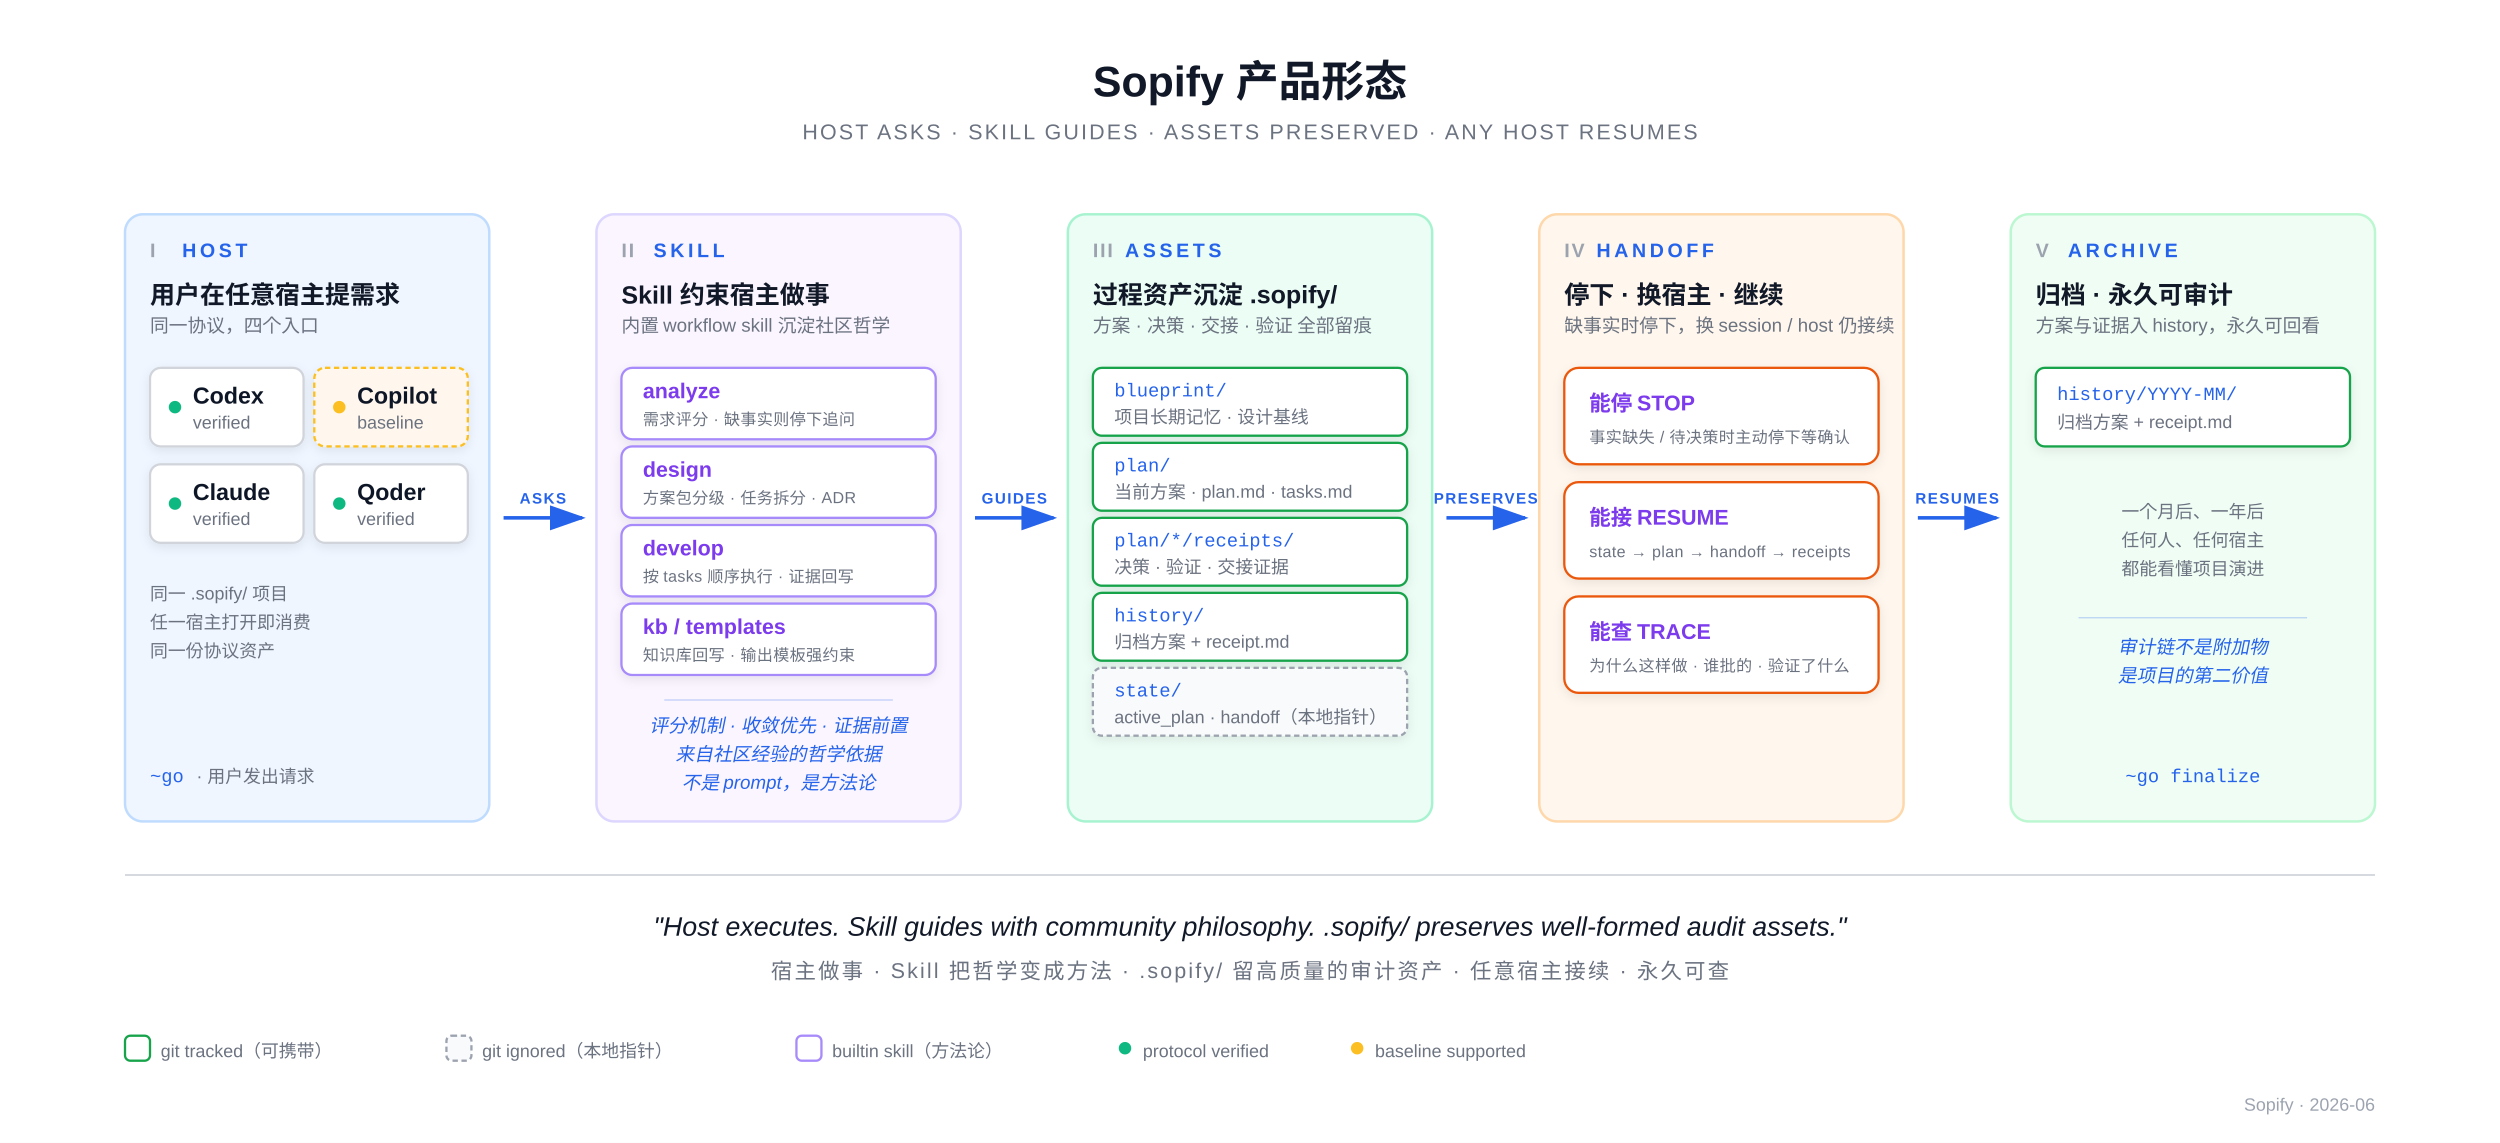
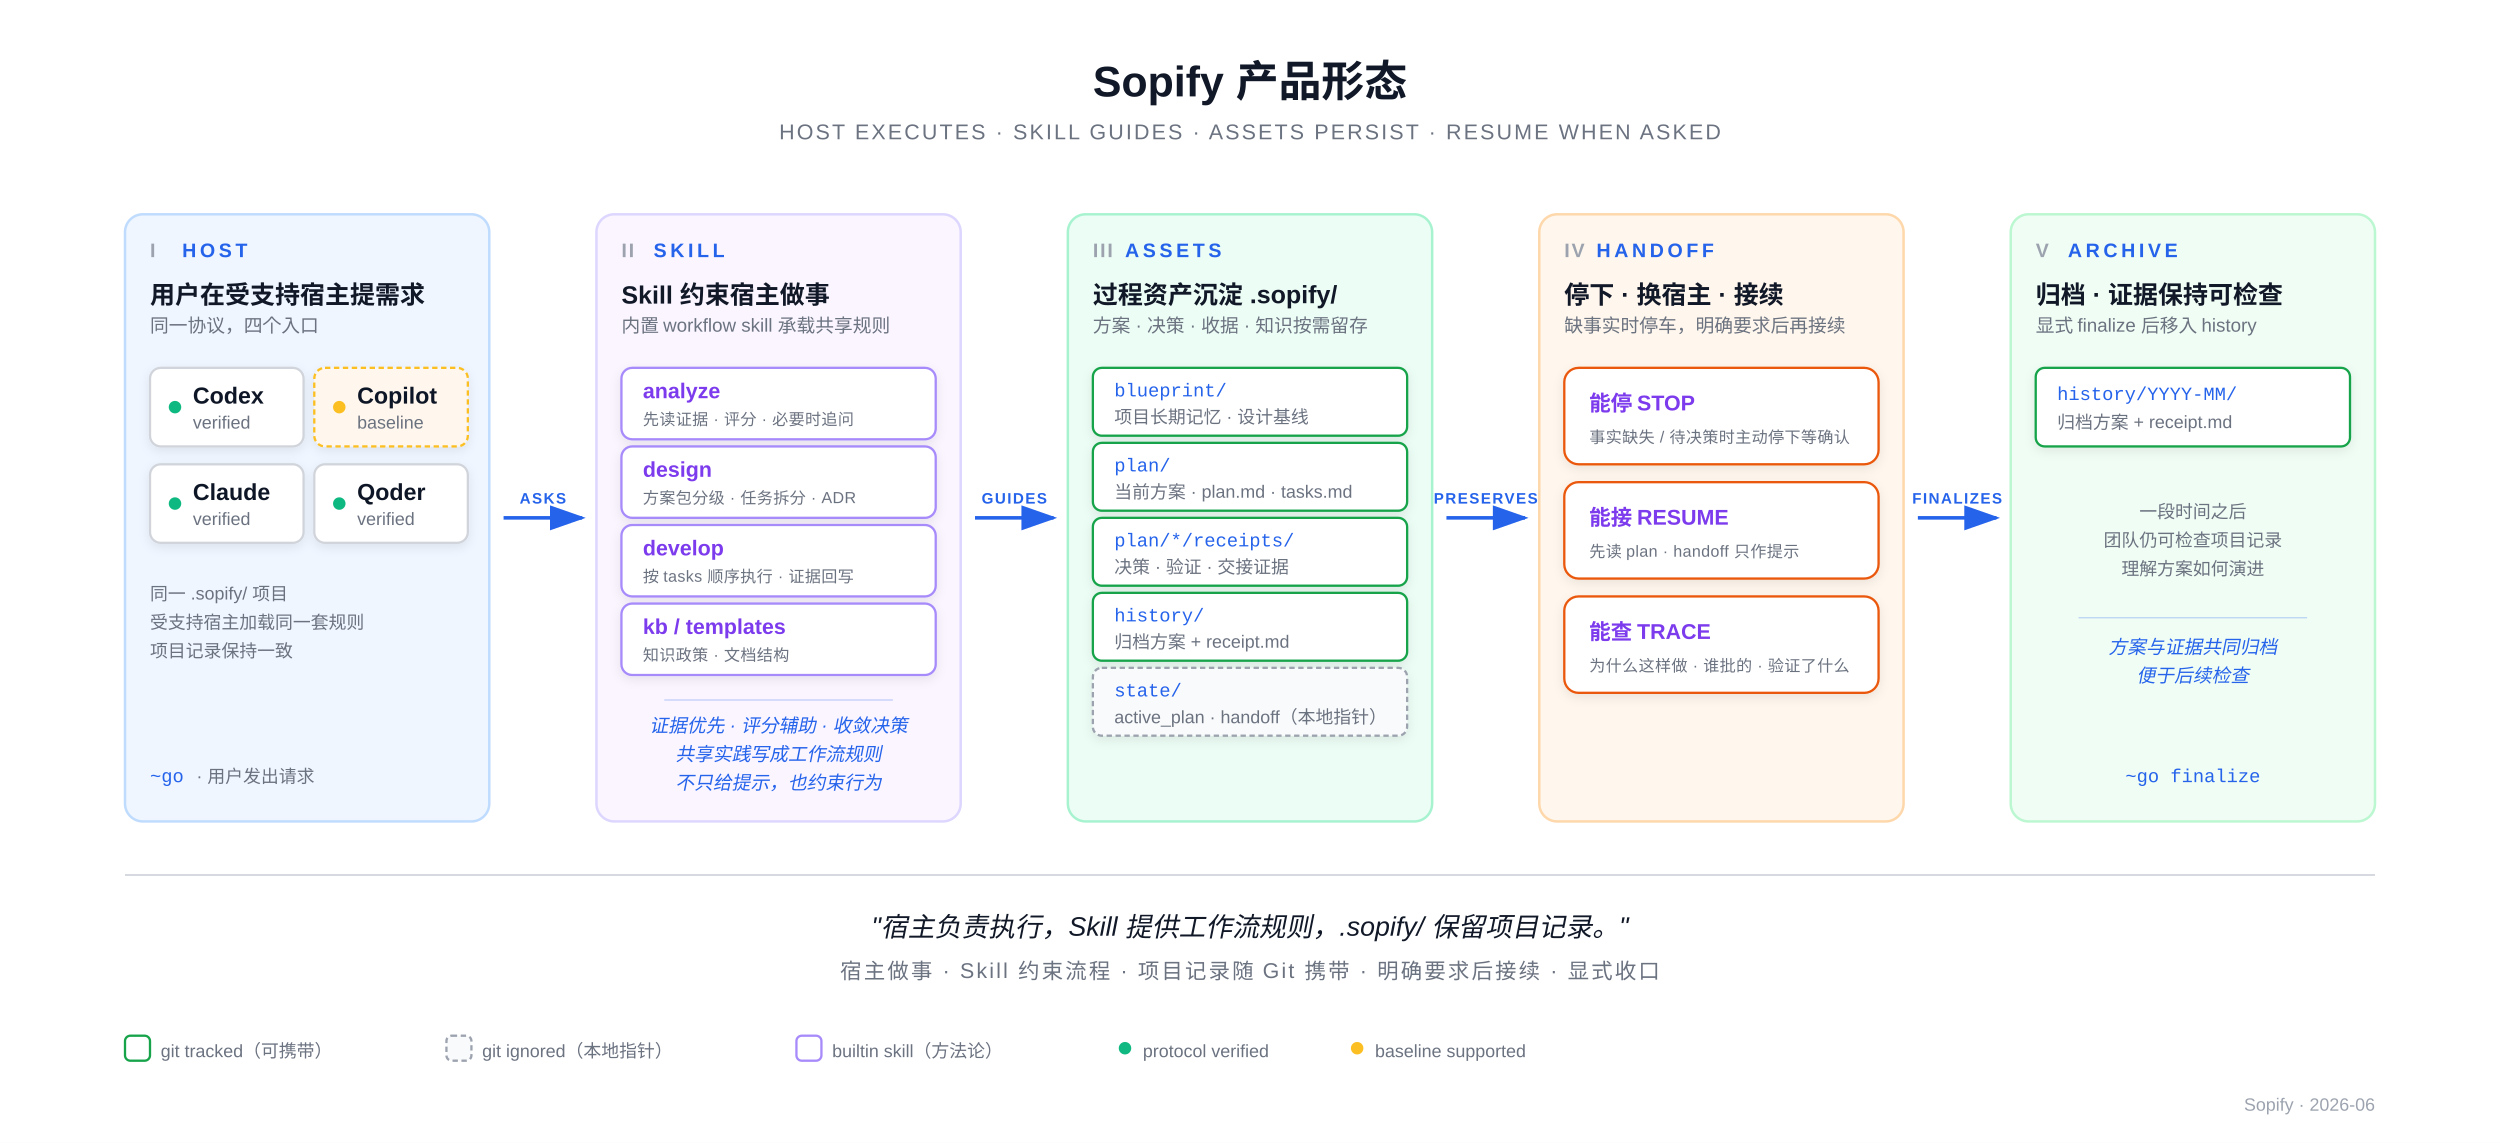
<svg xmlns="http://www.w3.org/2000/svg" viewBox="0 0 1400 640" width="1400" height="640">
  <defs>
    <marker id="arr-flow" markerWidth="10" markerHeight="7" refX="9" refY="3.5" orient="auto">
      <polygon points="0 0,10 3.5,0 7" fill="#2563eb" />
    </marker>
    <filter id="shadowSoft" x="-20%" y="-20%" width="140%" height="160%">
      <feDropShadow dx="0" dy="2" stdDeviation="3" flood-color="#0f172a" flood-opacity="0.08" />
    </filter>
    <style>
      text { font-family: -apple-system, "Helvetica Neue", Arial, "PingFang SC", "Microsoft YaHei", sans-serif; }
      .ttl { font-size: 24px; font-weight: 700; fill: #111827; }
      .sub { font-size: 12px; font-weight: 500; fill: #6b7280; letter-spacing: 1.2px; }
      .lbl { font-size: 11px; font-weight: 700; fill: #2563eb; letter-spacing: 2px; }
      .stage-num { font-size: 11px; font-weight: 700; fill: #9ca3af; letter-spacing: 1px; }
      .stage-title { font-size: 14px; font-weight: 700; fill: #111827; }
      .stage-sub { font-size: 10.5px; fill: #6b7280; }
      .nm { font-size: 13px; font-weight: 600; fill: #111827; }
      .sm { font-size: 10px; fill: #6b7280; }
      .fn { font-family: "Cascadia Code", "SF Mono", "Courier New", monospace; font-size: 10.5px; fill: #2563eb; }
      .pill { font-size: 12px; font-weight: 600; fill: #7c3aed; }
      .pill-sm { font-size: 9px; fill: #6b7280; letter-spacing: 0.2px; }
      .phi { font-size: 10.5px; font-weight: 500; fill: #2563eb; font-style: italic; }
      .tag { font-size: 15px; font-weight: 500; fill: #111827; font-style: italic; }
      .arr-lbl { font-size: 8.5px; font-weight: 600; fill: #2563eb; letter-spacing: 0.8px; }
      .foot { font-size: 10px; fill: #9ca3af; }
    </style>
  </defs>
  <rect width="1400" height="640" fill="#ffffff" />
  <text x="700" y="54" text-anchor="middle" class="ttl" font-family="-apple-system,'Helvetica Neue',Arial,'PingFang SC',sans-serif">Sopify 产品形态</text>
-   <text x="700" y="78" text-anchor="middle" class="sub" font-family="-apple-system,'Helvetica Neue',Arial,'PingFang SC',sans-serif">HOST ASKS  ·  SKILL GUIDES  ·  ASSETS PRESERVED  ·  ANY HOST RESUMES</text>
+   <text x="700" y="78" text-anchor="middle" class="sub" font-family="-apple-system,'Helvetica Neue',Arial,'PingFang SC',sans-serif">HOST EXECUTES  ·  SKILL GUIDES  ·  ASSETS PERSIST  ·  RESUME WHEN ASKED</text>
  <g>
    <rect x="70" y="120" width="204" height="340" rx="10" fill="#eff6ff" stroke="#bfdbfe" stroke-width="1.4" />
    <text x="84" y="144" class="stage-num" font-family="-apple-system,'Helvetica Neue',sans-serif">I</text>
    <text x="102" y="144" class="lbl" font-family="-apple-system,'Helvetica Neue',sans-serif">HOST</text>
-     <text x="84" y="170" class="stage-title" font-family="-apple-system,'PingFang SC','Microsoft YaHei',sans-serif">用户在任意宿主提需求</text>
+     <text x="84" y="170" class="stage-title" font-family="-apple-system,'PingFang SC','Microsoft YaHei',sans-serif">用户在受支持宿主提需求</text>
    <text x="84" y="186" class="stage-sub" font-family="-apple-system,'PingFang SC','Microsoft YaHei',sans-serif">同一协议，四个入口</text>
    <g transform="translate(84,206)" filter="url(#shadowSoft)">
      <rect width="86" height="44" rx="6" fill="#ffffff" stroke="#d1d5db" stroke-width="1.3" />
      <circle cx="14" cy="22" r="3.5" fill="#10b981" />
      <text x="24" y="20" class="nm" font-family="-apple-system,'Helvetica Neue',sans-serif">Codex</text>
      <text x="24" y="34" class="sm" font-family="-apple-system,'Helvetica Neue',sans-serif">verified</text>
    </g>
    <g transform="translate(176,206)" filter="url(#shadowSoft)">
      <rect width="86" height="44" rx="6" fill="#fff7ed" stroke="#fbbf24" stroke-width="1.3" stroke-dasharray="3,2" />
      <circle cx="14" cy="22" r="3.5" fill="#fbbf24" />
      <text x="24" y="20" class="nm" font-family="-apple-system,'Helvetica Neue',sans-serif">Copilot</text>
      <text x="24" y="34" class="sm" font-family="-apple-system,'Helvetica Neue',sans-serif">baseline</text>
    </g>
    <g transform="translate(84,260)" filter="url(#shadowSoft)">
      <rect width="86" height="44" rx="6" fill="#ffffff" stroke="#d1d5db" stroke-width="1.3" />
      <circle cx="14" cy="22" r="3.5" fill="#10b981" />
      <text x="24" y="20" class="nm" font-family="-apple-system,'Helvetica Neue',sans-serif">Claude</text>
      <text x="24" y="34" class="sm" font-family="-apple-system,'Helvetica Neue',sans-serif">verified</text>
    </g>
    <g transform="translate(176,260)" filter="url(#shadowSoft)">
      <rect width="86" height="44" rx="6" fill="#ffffff" stroke="#d1d5db" stroke-width="1.3" />
      <circle cx="14" cy="22" r="3.5" fill="#10b981" />
      <text x="24" y="20" class="nm" font-family="-apple-system,'Helvetica Neue',sans-serif">Qoder</text>
      <text x="24" y="34" class="sm" font-family="-apple-system,'Helvetica Neue',sans-serif">verified</text>
    </g>
    <text x="84" y="336" class="sm" font-family="-apple-system,'PingFang SC','Microsoft YaHei',sans-serif">同一 .sopify/ 项目</text>
-     <text x="84" y="352" class="sm" font-family="-apple-system,'PingFang SC','Microsoft YaHei',sans-serif">任一宿主打开即消费</text>
-     <text x="84" y="368" class="sm" font-family="-apple-system,'PingFang SC','Microsoft YaHei',sans-serif">同一份协议资产</text>
+     <text x="84" y="352" class="sm" font-family="-apple-system,'PingFang SC','Microsoft YaHei',sans-serif">受支持宿主加载同一套规则</text>
+     <text x="84" y="368" class="sm" font-family="-apple-system,'PingFang SC','Microsoft YaHei',sans-serif">项目记录保持一致</text>
    <text x="84" y="438" class="fn" font-family="'Cascadia Code','SF Mono','Courier New',monospace">~go</text>
    <text x="110" y="438" class="sm" font-family="-apple-system,'PingFang SC','Microsoft YaHei',sans-serif"> · 用户发出请求</text>
  </g>
  <line x1="282" y1="290" x2="326" y2="290" stroke="#2563eb" stroke-width="2" marker-end="url(#arr-flow)" />
  <text x="304" y="282" text-anchor="middle" class="arr-lbl" font-family="-apple-system,'Helvetica Neue',sans-serif">ASKS</text>
  <g>
    <rect x="334" y="120" width="204" height="340" rx="10" fill="#faf5ff" stroke="#ddd6fe" stroke-width="1.4" />
    <text x="348" y="144" class="stage-num" font-family="-apple-system,'Helvetica Neue',sans-serif">II</text>
    <text x="366" y="144" class="lbl" font-family="-apple-system,'Helvetica Neue',sans-serif">SKILL</text>
    <text x="348" y="170" class="stage-title" font-family="-apple-system,'PingFang SC','Microsoft YaHei',sans-serif">Skill 约束宿主做事</text>
-     <text x="348" y="186" class="stage-sub" font-family="-apple-system,'PingFang SC','Microsoft YaHei',sans-serif">内置 workflow skill 沉淀社区哲学</text>
+     <text x="348" y="186" class="stage-sub" font-family="-apple-system,'PingFang SC','Microsoft YaHei',sans-serif">内置 workflow skill 承载共享规则</text>
    <g transform="translate(348,206)" filter="url(#shadowSoft)">
      <rect width="176" height="40" rx="6" fill="#ffffff" stroke="#a78bfa" stroke-width="1.3" />
      <text x="12" y="17" class="pill" font-family="-apple-system,'Helvetica Neue',sans-serif">analyze</text>
-       <text x="12" y="32" class="pill-sm" font-family="-apple-system,'PingFang SC','Microsoft YaHei',sans-serif">需求评分 · 缺事实则停下追问</text>
+       <text x="12" y="32" class="pill-sm" font-family="-apple-system,'PingFang SC','Microsoft YaHei',sans-serif">先读证据 · 评分 · 必要时追问</text>
    </g>
    <g transform="translate(348,250)" filter="url(#shadowSoft)">
      <rect width="176" height="40" rx="6" fill="#ffffff" stroke="#a78bfa" stroke-width="1.3" />
      <text x="12" y="17" class="pill" font-family="-apple-system,'Helvetica Neue',sans-serif">design</text>
      <text x="12" y="32" class="pill-sm" font-family="-apple-system,'PingFang SC','Microsoft YaHei',sans-serif">方案包分级 · 任务拆分 · ADR</text>
    </g>
    <g transform="translate(348,294)" filter="url(#shadowSoft)">
      <rect width="176" height="40" rx="6" fill="#ffffff" stroke="#a78bfa" stroke-width="1.3" />
      <text x="12" y="17" class="pill" font-family="-apple-system,'Helvetica Neue',sans-serif">develop</text>
      <text x="12" y="32" class="pill-sm" font-family="-apple-system,'PingFang SC','Microsoft YaHei',sans-serif">按 tasks 顺序执行 · 证据回写</text>
    </g>
    <g transform="translate(348,338)" filter="url(#shadowSoft)">
      <rect width="176" height="40" rx="6" fill="#ffffff" stroke="#a78bfa" stroke-width="1.3" />
      <text x="12" y="17" class="pill" font-family="-apple-system,'Helvetica Neue',sans-serif">kb / templates</text>
-       <text x="12" y="32" class="pill-sm" font-family="-apple-system,'PingFang SC','Microsoft YaHei',sans-serif">知识库回写 · 输出模板强约束</text>
+       <text x="12" y="32" class="pill-sm" font-family="-apple-system,'PingFang SC','Microsoft YaHei',sans-serif">知识政策 · 文档结构</text>
    </g>
    <line x1="372" y1="392" x2="500" y2="392" stroke="#2563eb" stroke-width="0.4" opacity="0.5" />
-     <text x="436" y="410" text-anchor="middle" class="phi" font-family="-apple-system,'PingFang SC','Microsoft YaHei',sans-serif">评分机制 · 收敛优先 · 证据前置</text>
-     <text x="436" y="426" text-anchor="middle" class="phi" font-family="-apple-system,'PingFang SC','Microsoft YaHei',sans-serif">来自社区经验的哲学依据</text>
-     <text x="436" y="442" text-anchor="middle" class="phi" font-family="-apple-system,'PingFang SC','Microsoft YaHei',sans-serif">不是 prompt，是方法论</text>
+     <text x="436" y="410" text-anchor="middle" class="phi" font-family="-apple-system,'PingFang SC','Microsoft YaHei',sans-serif">证据优先 · 评分辅助 · 收敛决策</text>
+     <text x="436" y="426" text-anchor="middle" class="phi" font-family="-apple-system,'PingFang SC','Microsoft YaHei',sans-serif">共享实践写成工作流规则</text>
+     <text x="436" y="442" text-anchor="middle" class="phi" font-family="-apple-system,'PingFang SC','Microsoft YaHei',sans-serif">不只给提示，也约束行为</text>
  </g>
  <line x1="546" y1="290" x2="590" y2="290" stroke="#2563eb" stroke-width="2" marker-end="url(#arr-flow)" />
  <text x="568" y="282" text-anchor="middle" class="arr-lbl" font-family="-apple-system,'Helvetica Neue',sans-serif">GUIDES</text>
  <g>
    <rect x="598" y="120" width="204" height="340" rx="10" fill="#ecfdf5" stroke="#a7f3d0" stroke-width="1.4" />
    <text x="612" y="144" class="stage-num" font-family="-apple-system,'Helvetica Neue',sans-serif">III</text>
    <text x="630" y="144" class="lbl" font-family="-apple-system,'Helvetica Neue',sans-serif">ASSETS</text>
    <text x="612" y="170" class="stage-title" font-family="-apple-system,'PingFang SC','Microsoft YaHei',sans-serif">过程资产沉淀 .sopify/</text>
-     <text x="612" y="186" class="stage-sub" font-family="-apple-system,'PingFang SC','Microsoft YaHei',sans-serif">方案 · 决策 · 交接 · 验证 全部留痕</text>
+     <text x="612" y="186" class="stage-sub" font-family="-apple-system,'PingFang SC','Microsoft YaHei',sans-serif">方案 · 决策 · 收据 · 知识按需留存</text>
    <g transform="translate(612,206)" filter="url(#shadowSoft)">
      <rect width="176" height="38" rx="5" fill="#ffffff" stroke="#16a34a" stroke-width="1.3" />
      <text x="12" y="16" class="fn" font-family="'Cascadia Code','SF Mono','Courier New',monospace">blueprint/</text>
      <text x="12" y="31" class="sm" font-family="-apple-system,'PingFang SC','Microsoft YaHei',sans-serif">项目长期记忆 · 设计基线</text>
    </g>
    <g transform="translate(612,248)" filter="url(#shadowSoft)">
      <rect width="176" height="38" rx="5" fill="#ffffff" stroke="#16a34a" stroke-width="1.3" />
      <text x="12" y="16" class="fn" font-family="'Cascadia Code','SF Mono','Courier New',monospace">plan/</text>
      <text x="12" y="31" class="sm" font-family="-apple-system,'PingFang SC','Microsoft YaHei',sans-serif">当前方案 · plan.md · tasks.md</text>
    </g>
    <g transform="translate(612,290)" filter="url(#shadowSoft)">
      <rect width="176" height="38" rx="5" fill="#ffffff" stroke="#16a34a" stroke-width="1.3" />
      <text x="12" y="16" class="fn" font-family="'Cascadia Code','SF Mono','Courier New',monospace">plan/*/receipts/</text>
      <text x="12" y="31" class="sm" font-family="-apple-system,'PingFang SC','Microsoft YaHei',sans-serif">决策 · 验证 · 交接证据</text>
    </g>
    <g transform="translate(612,332)" filter="url(#shadowSoft)">
      <rect width="176" height="38" rx="5" fill="#ffffff" stroke="#16a34a" stroke-width="1.3" />
      <text x="12" y="16" class="fn" font-family="'Cascadia Code','SF Mono','Courier New',monospace">history/</text>
      <text x="12" y="31" class="sm" font-family="-apple-system,'PingFang SC','Microsoft YaHei',sans-serif">归档方案 + receipt.md</text>
    </g>
    <g transform="translate(612,374)" filter="url(#shadowSoft)">
      <rect width="176" height="38" rx="5" fill="#f9fafb" stroke="#9ca3af" stroke-width="1.3" stroke-dasharray="3,2" />
      <text x="12" y="16" class="fn" font-family="'Cascadia Code','SF Mono','Courier New',monospace">state/</text>
      <text x="12" y="31" class="sm" font-family="-apple-system,'PingFang SC','Microsoft YaHei',sans-serif">active_plan · handoff（本地指针）</text>
    </g>
  </g>
  <line x1="810" y1="290" x2="854" y2="290" stroke="#2563eb" stroke-width="2" marker-end="url(#arr-flow)" />
  <text x="832" y="282" text-anchor="middle" class="arr-lbl" font-family="-apple-system,'Helvetica Neue',sans-serif">PRESERVES</text>
  <g>
    <rect x="862" y="120" width="204" height="340" rx="10" fill="#fff7ed" stroke="#fed7aa" stroke-width="1.4" />
    <text x="876" y="144" class="stage-num" font-family="-apple-system,'Helvetica Neue',sans-serif">IV</text>
    <text x="894" y="144" class="lbl" font-family="-apple-system,'Helvetica Neue',sans-serif">HANDOFF</text>
-     <text x="876" y="170" class="stage-title" font-family="-apple-system,'PingFang SC','Microsoft YaHei',sans-serif">停下 · 换宿主 · 继续</text>
-     <text x="876" y="186" class="stage-sub" font-family="-apple-system,'PingFang SC','Microsoft YaHei',sans-serif">缺事实时停下，换 session / host 仍接续</text>
+     <text x="876" y="170" class="stage-title" font-family="-apple-system,'PingFang SC','Microsoft YaHei',sans-serif">停下 · 换宿主 · 接续</text>
+     <text x="876" y="186" class="stage-sub" font-family="-apple-system,'PingFang SC','Microsoft YaHei',sans-serif">缺事实时停车，明确要求后再接续</text>
    <g transform="translate(876,206)" filter="url(#shadowSoft)">
      <rect width="176" height="54" rx="8" fill="#ffffff" stroke="#ea580c" stroke-width="1.3" />
      <text x="14" y="24" class="pill" fill="#ea580c" font-family="-apple-system,'PingFang SC','Microsoft YaHei',sans-serif">能停  STOP</text>
      <text x="14" y="42" class="pill-sm" font-family="-apple-system,'PingFang SC','Microsoft YaHei',sans-serif">事实缺失 / 待决策时主动停下等确认</text>
    </g>
    <g transform="translate(876,270)" filter="url(#shadowSoft)">
      <rect width="176" height="54" rx="8" fill="#ffffff" stroke="#ea580c" stroke-width="1.3" />
      <text x="14" y="24" class="pill" fill="#ea580c" font-family="-apple-system,'PingFang SC','Microsoft YaHei',sans-serif">能接  RESUME</text>
-       <text x="14" y="42" class="pill-sm" font-family="-apple-system,'PingFang SC','Microsoft YaHei',sans-serif">state → plan → handoff → receipts</text>
+       <text x="14" y="42" class="pill-sm" font-family="-apple-system,'PingFang SC','Microsoft YaHei',sans-serif">先读 plan · handoff 只作提示</text>
    </g>
    <g transform="translate(876,334)" filter="url(#shadowSoft)">
      <rect width="176" height="54" rx="8" fill="#ffffff" stroke="#ea580c" stroke-width="1.3" />
      <text x="14" y="24" class="pill" fill="#ea580c" font-family="-apple-system,'PingFang SC','Microsoft YaHei',sans-serif">能查  TRACE</text>
      <text x="14" y="42" class="pill-sm" font-family="-apple-system,'PingFang SC','Microsoft YaHei',sans-serif">为什么这样做 · 谁批的 · 验证了什么</text>
    </g>
  </g>
  <line x1="1074" y1="290" x2="1118" y2="290" stroke="#2563eb" stroke-width="2" marker-end="url(#arr-flow)" />
-   <text x="1096" y="282" text-anchor="middle" class="arr-lbl" font-family="-apple-system,'Helvetica Neue',sans-serif">RESUMES</text>
+   <text x="1096" y="282" text-anchor="middle" class="arr-lbl" font-family="-apple-system,'Helvetica Neue',sans-serif">FINALIZES</text>
  <g>
    <rect x="1126" y="120" width="204" height="340" rx="10" fill="#f0fdf4" stroke="#bbf7d0" stroke-width="1.4" />
    <text x="1140" y="144" class="stage-num" font-family="-apple-system,'Helvetica Neue',sans-serif">V</text>
    <text x="1158" y="144" class="lbl" font-family="-apple-system,'Helvetica Neue',sans-serif">ARCHIVE</text>
-     <text x="1140" y="170" class="stage-title" font-family="-apple-system,'PingFang SC','Microsoft YaHei',sans-serif">归档 · 永久可审计</text>
-     <text x="1140" y="186" class="stage-sub" font-family="-apple-system,'PingFang SC','Microsoft YaHei',sans-serif">方案与证据入 history，永久可回看</text>
+     <text x="1140" y="170" class="stage-title" font-family="-apple-system,'PingFang SC','Microsoft YaHei',sans-serif">归档 · 证据保持可检查</text>
+     <text x="1140" y="186" class="stage-sub" font-family="-apple-system,'PingFang SC','Microsoft YaHei',sans-serif">显式 finalize 后移入 history</text>
    <g transform="translate(1140,206)" filter="url(#shadowSoft)">
      <rect width="176" height="44" rx="5" fill="#ffffff" stroke="#16a34a" stroke-width="1.3" />
      <text x="12" y="18" class="fn" font-family="'Cascadia Code','SF Mono','Courier New',monospace">history/YYYY-MM/</text>
      <text x="12" y="34" class="sm" font-family="-apple-system,'PingFang SC','Microsoft YaHei',sans-serif">归档方案 + receipt.md</text>
    </g>
-     <text x="1228" y="290" text-anchor="middle" class="sm" font-family="-apple-system,'PingFang SC','Microsoft YaHei',sans-serif">一个月后、一年后</text>
-     <text x="1228" y="306" text-anchor="middle" class="sm" font-family="-apple-system,'PingFang SC','Microsoft YaHei',sans-serif">任何人、任何宿主</text>
-     <text x="1228" y="322" text-anchor="middle" class="sm" font-family="-apple-system,'PingFang SC','Microsoft YaHei',sans-serif">都能看懂项目演进</text>
+     <text x="1228" y="290" text-anchor="middle" class="sm" font-family="-apple-system,'PingFang SC','Microsoft YaHei',sans-serif">一段时间之后</text>
+     <text x="1228" y="306" text-anchor="middle" class="sm" font-family="-apple-system,'PingFang SC','Microsoft YaHei',sans-serif">团队仍可检查项目记录</text>
+     <text x="1228" y="322" text-anchor="middle" class="sm" font-family="-apple-system,'PingFang SC','Microsoft YaHei',sans-serif">理解方案如何演进</text>
    <line x1="1164" y1="346" x2="1292" y2="346" stroke="#2563eb" stroke-width="0.4" opacity="0.5" />
-     <text x="1228" y="366" text-anchor="middle" class="phi" font-family="-apple-system,'PingFang SC','Microsoft YaHei',sans-serif">审计链不是附加物</text>
-     <text x="1228" y="382" text-anchor="middle" class="phi" font-family="-apple-system,'PingFang SC','Microsoft YaHei',sans-serif">是项目的第二价值</text>
+     <text x="1228" y="366" text-anchor="middle" class="phi" font-family="-apple-system,'PingFang SC','Microsoft YaHei',sans-serif">方案与证据共同归档</text>
+     <text x="1228" y="382" text-anchor="middle" class="phi" font-family="-apple-system,'PingFang SC','Microsoft YaHei',sans-serif">便于后续检查</text>
    <text x="1228" y="438" text-anchor="middle" class="fn" font-family="'Cascadia Code','SF Mono','Courier New',monospace">~go finalize</text>
  </g>
  <line x1="70" y1="490" x2="1330" y2="490" stroke="#d1d5db" stroke-width="1" />
-   <text x="700" y="524" text-anchor="middle" class="tag" font-family="Georgia,'Times New Roman','Songti SC',serif">"Host executes. Skill guides with community philosophy. .sopify/ preserves well-formed audit assets."</text>
-   <text x="700" y="548" text-anchor="middle" class="sub" font-family="-apple-system,'PingFang SC','Microsoft YaHei',sans-serif">宿主做事 · Skill 把哲学变成方法 · .sopify/ 留高质量的审计资产 · 任意宿主接续 · 永久可查</text>
+   <text x="700" y="524" text-anchor="middle" class="tag" font-family="Georgia,'Times New Roman','Songti SC',serif">"宿主负责执行，Skill 提供工作流规则，.sopify/ 保留项目记录。"</text>
+   <text x="700" y="548" text-anchor="middle" class="sub" font-family="-apple-system,'PingFang SC','Microsoft YaHei',sans-serif">宿主做事 · Skill 约束流程 · 项目记录随 Git 携带 · 明确要求后接续 · 显式收口</text>
  <g transform="translate(70,590)">
    <rect x="0" y="-10" width="14" height="14" rx="3" fill="#ffffff" stroke="#16a34a" stroke-width="1.3" />
    <text x="20" y="2" class="sm" font-family="-apple-system,'PingFang SC','Microsoft YaHei',sans-serif">git tracked（可携带）</text>
    <rect x="180" y="-10" width="14" height="14" rx="3" fill="#f9fafb" stroke="#9ca3af" stroke-width="1.3" stroke-dasharray="3,2" />
    <text x="200" y="2" class="sm" font-family="-apple-system,'PingFang SC','Microsoft YaHei',sans-serif">git ignored（本地指针）</text>
    <rect x="376" y="-10" width="14" height="14" rx="3" fill="#ffffff" stroke="#a78bfa" stroke-width="1.3" />
    <text x="396" y="2" class="sm" font-family="-apple-system,'PingFang SC','Microsoft YaHei',sans-serif">builtin skill（方法论）</text>
    <circle cx="560" cy="-3" r="3.5" fill="#10b981" />
    <text x="570" y="2" class="sm" font-family="-apple-system,'Helvetica Neue',sans-serif">protocol verified</text>
    <circle cx="690" cy="-3" r="3.5" fill="#fbbf24" />
    <text x="700" y="2" class="sm" font-family="-apple-system,'Helvetica Neue',sans-serif">baseline supported</text>
  </g>
  <text x="1330" y="622" text-anchor="end" class="foot" font-family="-apple-system,'Helvetica Neue',sans-serif">Sopify · 2026-06</text>
</svg>
